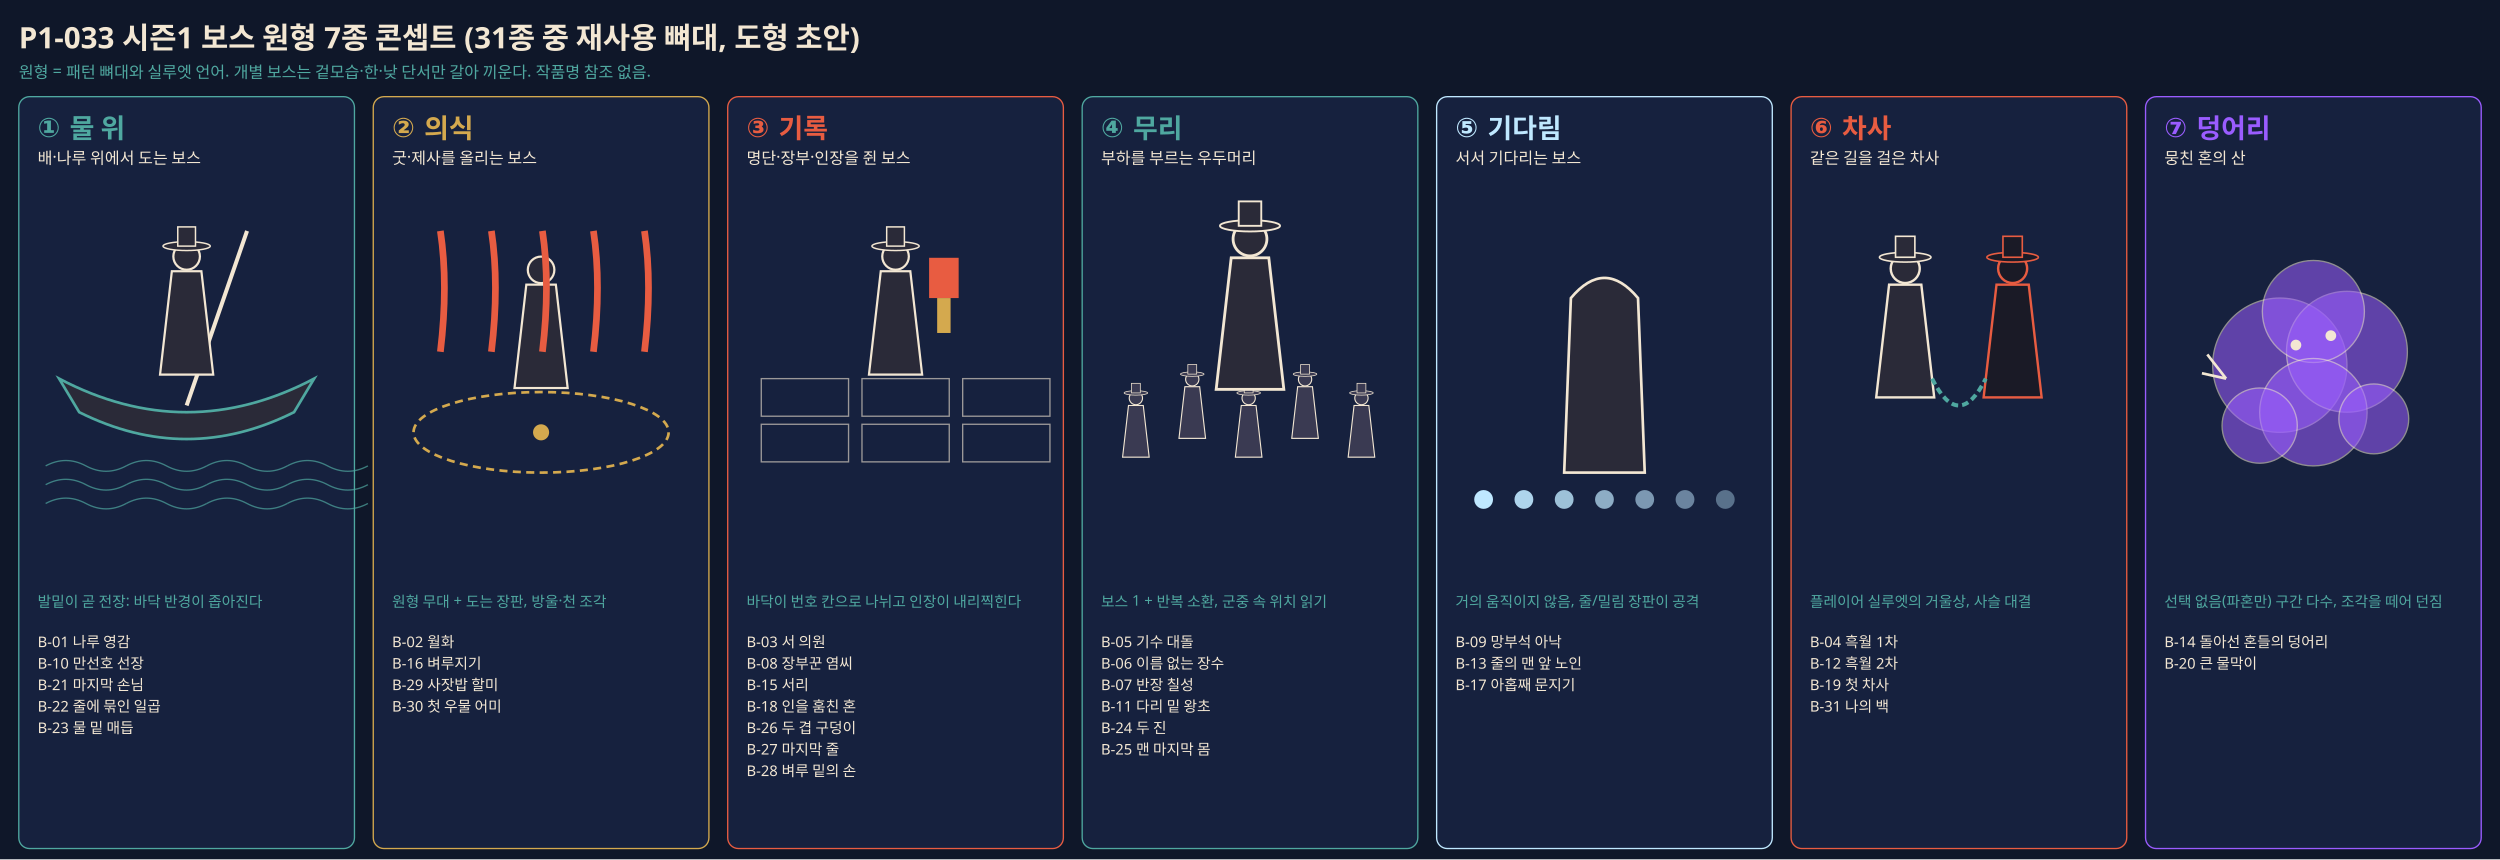
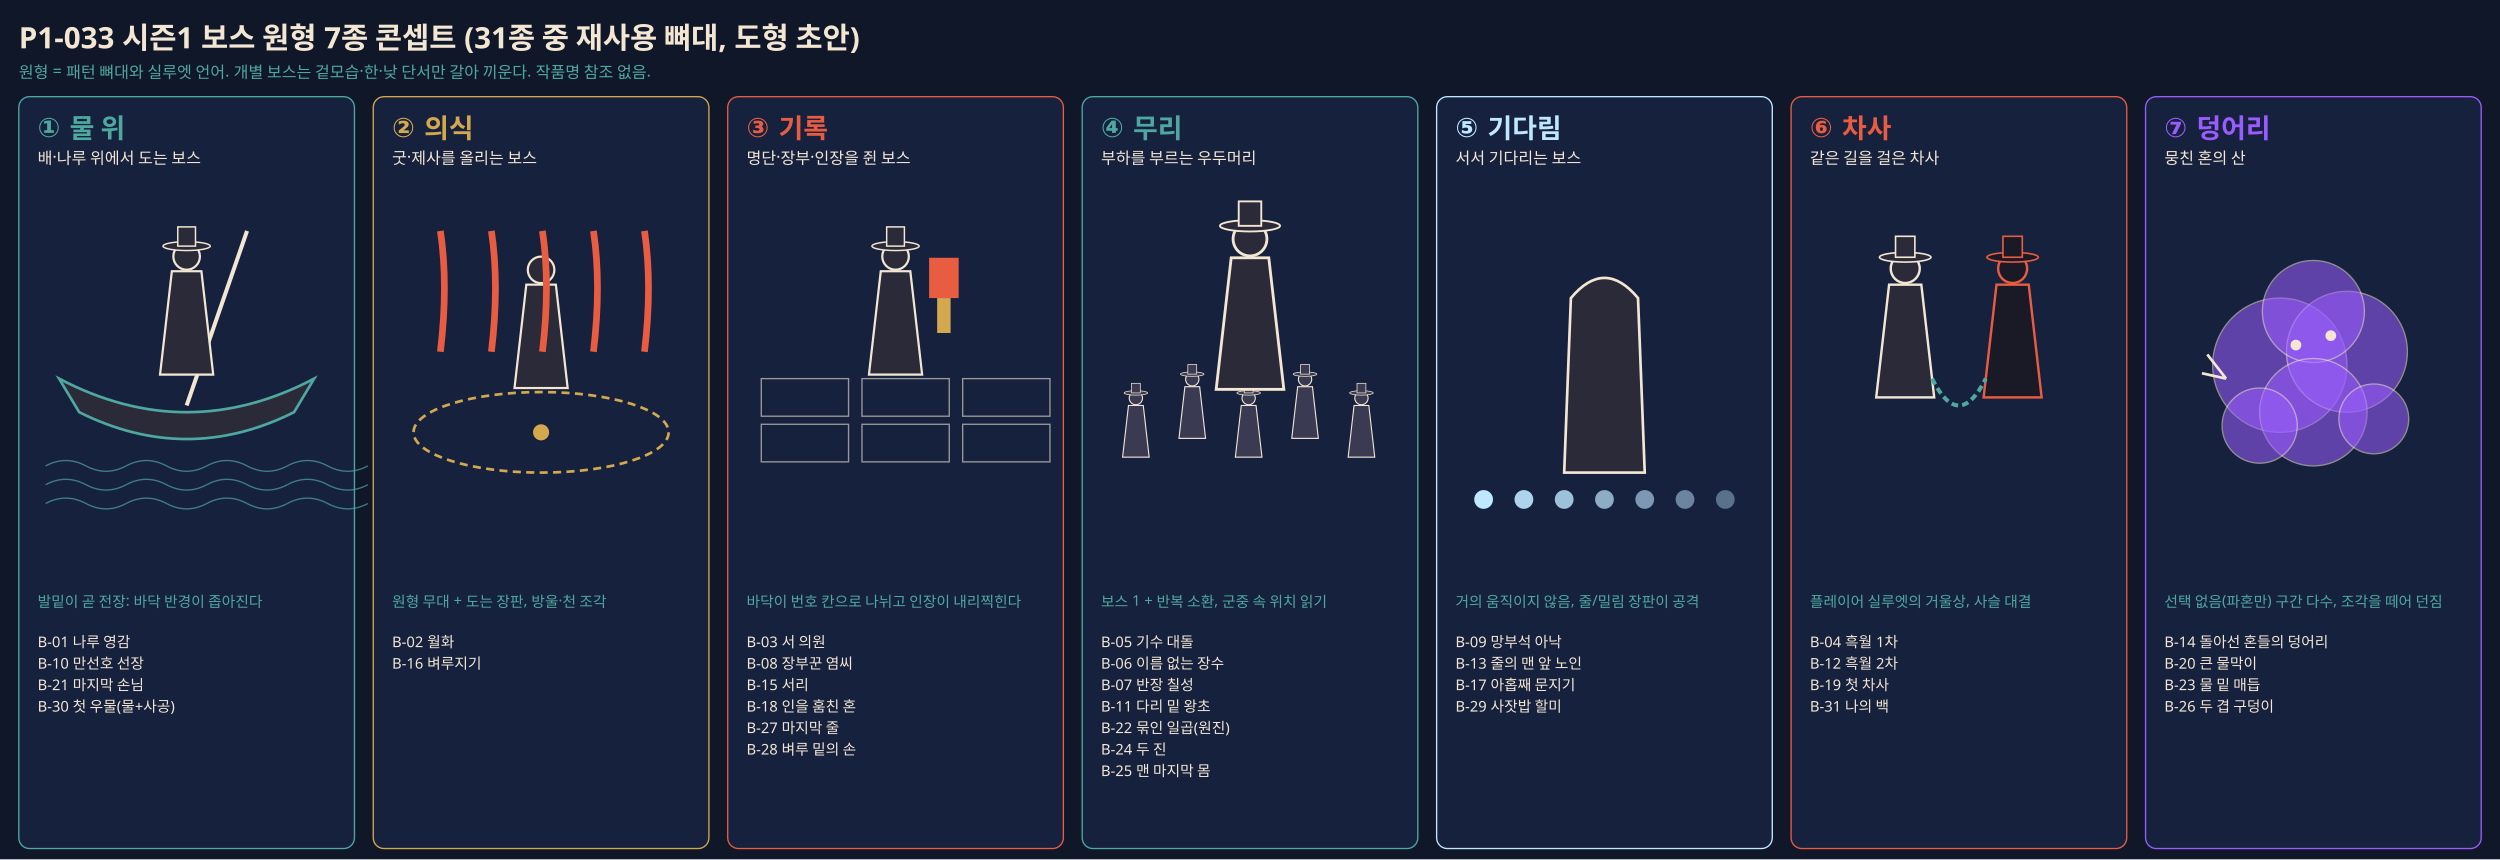
<svg xmlns="http://www.w3.org/2000/svg" viewBox="0 0 1862 640" width="1862" height="640" font-family="sans-serif">
  <rect width="100%" height="100%" fill="#0F1729" />
  <text x="14" y="36" fill="#F3E7D3" font-size="22" font-weight="bold">P1-033 시즌1 보스 원형 7종 콘셉트 (31종 중 재사용 뼈대, 도형 초안)</text>
  <text x="14" y="58" fill="#4FA8A0" font-size="12">원형 = 패턴 뼈대와 실루엣 언어. 개별 보스는 겉모습·한·낮 단서만 갈아 끼운다. 작품명 참조 없음.</text>
  <g transform="translate(14,72)">
    <rect width="250" height="560" rx="8" fill="#16213E" stroke="#4FA8A0" />
    <text x="14" y="30" fill="#4FA8A0" font-size="20" font-weight="bold">① 물 위</text>
    <text x="14" y="50" fill="#F3E7D3" font-size="12">배·나루 위에서 도는 보스</text>
    <g transform="translate(0,60)">
      <path d="M30 150 Q125 200 220 150 L205 175 Q125 215 45 175 Z" fill="#2A2A38" stroke="#4FA8A0" stroke-width="2" />
      <line x1="170" y1="40" x2="125" y2="170" stroke="#F3E7D3" stroke-width="3" />
      <g transform="translate(125,70) scale(1.1)">
        <path d="M-18 70 L-10 0 L10 0 L18 70 Z" fill="#2A2A38" stroke="#F3E7D3" stroke-width="1.5" />
        <circle cx="0" cy="-10" r="9" fill="#2A2A38" stroke="#F3E7D3" stroke-width="1.5" />
        <ellipse cx="0" cy="-17" rx="16" ry="3" fill="#2A2A38" stroke="#F3E7D3" />
        <rect x="-6" y="-30" width="12" height="13" fill="#2A2A38" stroke="#F3E7D3" />
      </g>
      <path d="M20 215 q15 -8 30 0 t30 0" stroke="#4FA8A0" fill="none" opacity=".7" />
      <path d="M20 229 q15 -8 30 0 t30 0" stroke="#4FA8A0" fill="none" opacity=".7" />
      <path d="M20 243 q15 -8 30 0 t30 0" stroke="#4FA8A0" fill="none" opacity=".7" />
      <path d="M80 215 q15 -8 30 0 t30 0" stroke="#4FA8A0" fill="none" opacity=".7" />
      <path d="M80 229 q15 -8 30 0 t30 0" stroke="#4FA8A0" fill="none" opacity=".7" />
      <path d="M80 243 q15 -8 30 0 t30 0" stroke="#4FA8A0" fill="none" opacity=".7" />
      <path d="M140 215 q15 -8 30 0 t30 0" stroke="#4FA8A0" fill="none" opacity=".7" />
      <path d="M140 229 q15 -8 30 0 t30 0" stroke="#4FA8A0" fill="none" opacity=".7" />
      <path d="M140 243 q15 -8 30 0 t30 0" stroke="#4FA8A0" fill="none" opacity=".7" />
      <path d="M200 215 q15 -8 30 0 t30 0" stroke="#4FA8A0" fill="none" opacity=".7" />
      <path d="M200 229 q15 -8 30 0 t30 0" stroke="#4FA8A0" fill="none" opacity=".7" />
      <path d="M200 243 q15 -8 30 0 t30 0" stroke="#4FA8A0" fill="none" opacity=".7" />
    </g>
    <text x="14" y="380" fill="#4FA8A0" font-size="11">발밑이 곧 전장: 바닥 반경이 좁아진다</text>
    <text x="14" y="410" fill="#F3E7D3" font-size="11">B-01 나루 영감</text>
    <text x="14" y="426" fill="#F3E7D3" font-size="11">B-10 만선호 선장</text>
    <text x="14" y="442" fill="#F3E7D3" font-size="11">B-21 마지막 손님</text>
-     <text x="14" y="458" fill="#F3E7D3" font-size="11">B-22 줄에 묶인 일곱</text>
-     <text x="14" y="474" fill="#F3E7D3" font-size="11">B-23 물 밑 매듭</text>
+     <text x="14" y="458" fill="#F3E7D3" font-size="11">B-30 첫 우물(물+사공)</text>
  </g>
  <g transform="translate(278,72)">
    <rect width="250" height="560" rx="8" fill="#16213E" stroke="#D4A94E" />
    <text x="14" y="30" fill="#D4A94E" font-size="20" font-weight="bold">② 의식</text>
    <text x="14" y="50" fill="#F3E7D3" font-size="12">굿·제사를 올리는 보스</text>
    <g transform="translate(0,60)">
      <ellipse cx="125" cy="190" rx="95" ry="30" fill="none" stroke="#D4A94E" stroke-width="2" stroke-dasharray="6 4" />
      <g transform="translate(125,80) scale(1.1)">
        <path d="M-18 70 L-10 0 L10 0 L18 70 Z" fill="#2A2A38" stroke="#F3E7D3" stroke-width="1.5" />
        <circle cx="0" cy="-10" r="9" fill="#2A2A38" stroke="#F3E7D3" stroke-width="1.5" />
      </g>
      <path d="M50 40 q6 40 0 90" stroke="#E85C41" stroke-width="5" fill="none" />
      <path d="M88 40 q6 40 0 90" stroke="#E85C41" stroke-width="5" fill="none" />
      <path d="M126 40 q6 40 0 90" stroke="#E85C41" stroke-width="5" fill="none" />
      <path d="M164 40 q6 40 0 90" stroke="#E85C41" stroke-width="5" fill="none" />
      <path d="M202 40 q6 40 0 90" stroke="#E85C41" stroke-width="5" fill="none" />
      <circle cx="125" cy="190" r="6" fill="#D4A94E" />
    </g>
    <text x="14" y="380" fill="#4FA8A0" font-size="11">원형 무대 + 도는 장판, 방울·천 조각</text>
    <text x="14" y="410" fill="#F3E7D3" font-size="11">B-02 월화</text>
    <text x="14" y="426" fill="#F3E7D3" font-size="11">B-16 벼루지기</text>
-     <text x="14" y="442" fill="#F3E7D3" font-size="11">B-29 사잣밥 할미</text>
-     <text x="14" y="458" fill="#F3E7D3" font-size="11">B-30 첫 우물 어미</text>
  </g>
  <g transform="translate(542,72)">
    <rect width="250" height="560" rx="8" fill="#16213E" stroke="#E85C41" />
    <text x="14" y="30" fill="#E85C41" font-size="20" font-weight="bold">③ 기록</text>
    <text x="14" y="50" fill="#F3E7D3" font-size="12">명단·장부·인장을 쥔 보스</text>
    <g transform="translate(0,60)">
      <rect x="25" y="150" width="65" height="28" fill="none" stroke="#F3E7D3" opacity=".6" />
      <rect x="25" y="184" width="65" height="28" fill="none" stroke="#F3E7D3" opacity=".6" />
      <rect x="100" y="150" width="65" height="28" fill="none" stroke="#F3E7D3" opacity=".6" />
      <rect x="100" y="184" width="65" height="28" fill="none" stroke="#F3E7D3" opacity=".6" />
      <rect x="175" y="150" width="65" height="28" fill="none" stroke="#F3E7D3" opacity=".6" />
      <rect x="175" y="184" width="65" height="28" fill="none" stroke="#F3E7D3" opacity=".6" />
      <g transform="translate(125,70) scale(1.1)">
        <path d="M-18 70 L-10 0 L10 0 L18 70 Z" fill="#2A2A38" stroke="#F3E7D3" stroke-width="1.5" />
        <circle cx="0" cy="-10" r="9" fill="#2A2A38" stroke="#F3E7D3" stroke-width="1.5" />
        <ellipse cx="0" cy="-17" rx="16" ry="3" fill="#2A2A38" stroke="#F3E7D3" />
        <rect x="-6" y="-30" width="12" height="13" fill="#2A2A38" stroke="#F3E7D3" />
      </g>
      <rect x="150" y="60" width="22" height="30" fill="#E85C41" />
      <rect x="156" y="90" width="10" height="26" fill="#D4A94E" />
    </g>
    <text x="14" y="380" fill="#4FA8A0" font-size="11">바닥이 번호 칸으로 나뉘고 인장이 내리찍힌다</text>
    <text x="14" y="410" fill="#F3E7D3" font-size="11">B-03 서 의원</text>
    <text x="14" y="426" fill="#F3E7D3" font-size="11">B-08 장부꾼 염씨</text>
    <text x="14" y="442" fill="#F3E7D3" font-size="11">B-15 서리</text>
    <text x="14" y="458" fill="#F3E7D3" font-size="11">B-18 인을 훔친 혼</text>
-     <text x="14" y="474" fill="#F3E7D3" font-size="11">B-26 두 겹 구덩이</text>
-     <text x="14" y="490" fill="#F3E7D3" font-size="11">B-27 마지막 줄</text>
-     <text x="14" y="506" fill="#F3E7D3" font-size="11">B-28 벼루 밑의 손</text>
+     <text x="14" y="474" fill="#F3E7D3" font-size="11">B-27 마지막 줄</text>
+     <text x="14" y="490" fill="#F3E7D3" font-size="11">B-28 벼루 밑의 손</text>
  </g>
  <g transform="translate(806,72)">
    <rect width="250" height="560" rx="8" fill="#16213E" stroke="#4FA8A0" />
    <text x="14" y="30" fill="#4FA8A0" font-size="20" font-weight="bold">④ 무리</text>
    <text x="14" y="50" fill="#F3E7D3" font-size="12">부하를 부르는 우두머리</text>
    <g transform="translate(0,60)">
      <g transform="translate(40,170) scale(0.55)">
        <path d="M-18 70 L-10 0 L10 0 L18 70 Z" fill="#3A3A52" stroke="#F3E7D3" stroke-width="1.5" />
        <circle cx="0" cy="-10" r="9" fill="#3A3A52" stroke="#F3E7D3" stroke-width="1.5" />
        <ellipse cx="0" cy="-17" rx="16" ry="3" fill="#3A3A52" stroke="#F3E7D3" />
        <rect x="-6" y="-30" width="12" height="13" fill="#3A3A52" stroke="#F3E7D3" />
      </g>
      <g transform="translate(82,156) scale(0.55)">
        <path d="M-18 70 L-10 0 L10 0 L18 70 Z" fill="#3A3A52" stroke="#F3E7D3" stroke-width="1.5" />
        <circle cx="0" cy="-10" r="9" fill="#3A3A52" stroke="#F3E7D3" stroke-width="1.5" />
        <ellipse cx="0" cy="-17" rx="16" ry="3" fill="#3A3A52" stroke="#F3E7D3" />
        <rect x="-6" y="-30" width="12" height="13" fill="#3A3A52" stroke="#F3E7D3" />
      </g>
      <g transform="translate(124,170) scale(0.55)">
        <path d="M-18 70 L-10 0 L10 0 L18 70 Z" fill="#3A3A52" stroke="#F3E7D3" stroke-width="1.5" />
        <circle cx="0" cy="-10" r="9" fill="#3A3A52" stroke="#F3E7D3" stroke-width="1.5" />
        <ellipse cx="0" cy="-17" rx="16" ry="3" fill="#3A3A52" stroke="#F3E7D3" />
        <rect x="-6" y="-30" width="12" height="13" fill="#3A3A52" stroke="#F3E7D3" />
      </g>
      <g transform="translate(166,156) scale(0.55)">
        <path d="M-18 70 L-10 0 L10 0 L18 70 Z" fill="#3A3A52" stroke="#F3E7D3" stroke-width="1.5" />
        <circle cx="0" cy="-10" r="9" fill="#3A3A52" stroke="#F3E7D3" stroke-width="1.5" />
        <ellipse cx="0" cy="-17" rx="16" ry="3" fill="#3A3A52" stroke="#F3E7D3" />
        <rect x="-6" y="-30" width="12" height="13" fill="#3A3A52" stroke="#F3E7D3" />
      </g>
      <g transform="translate(208,170) scale(0.55)">
        <path d="M-18 70 L-10 0 L10 0 L18 70 Z" fill="#3A3A52" stroke="#F3E7D3" stroke-width="1.5" />
        <circle cx="0" cy="-10" r="9" fill="#3A3A52" stroke="#F3E7D3" stroke-width="1.5" />
        <ellipse cx="0" cy="-17" rx="16" ry="3" fill="#3A3A52" stroke="#F3E7D3" />
        <rect x="-6" y="-30" width="12" height="13" fill="#3A3A52" stroke="#F3E7D3" />
      </g>
      <g transform="translate(125,60) scale(1.4)">
        <path d="M-18 70 L-10 0 L10 0 L18 70 Z" fill="#2A2A38" stroke="#F3E7D3" stroke-width="1.5" />
        <circle cx="0" cy="-10" r="9" fill="#2A2A38" stroke="#F3E7D3" stroke-width="1.5" />
        <ellipse cx="0" cy="-17" rx="16" ry="3" fill="#2A2A38" stroke="#F3E7D3" />
        <rect x="-6" y="-30" width="12" height="13" fill="#2A2A38" stroke="#F3E7D3" />
      </g>
    </g>
    <text x="14" y="380" fill="#4FA8A0" font-size="11">보스 1 + 반복 소환, 군중 속 위치 읽기</text>
    <text x="14" y="410" fill="#F3E7D3" font-size="11">B-05 기수 대돌</text>
    <text x="14" y="426" fill="#F3E7D3" font-size="11">B-06 이름 없는 장수</text>
    <text x="14" y="442" fill="#F3E7D3" font-size="11">B-07 반장 칠성</text>
    <text x="14" y="458" fill="#F3E7D3" font-size="11">B-11 다리 밑 왕초</text>
-     <text x="14" y="474" fill="#F3E7D3" font-size="11">B-24 두 진</text>
-     <text x="14" y="490" fill="#F3E7D3" font-size="11">B-25 맨 마지막 몸</text>
+     <text x="14" y="474" fill="#F3E7D3" font-size="11">B-22 묶인 일곱(원진)</text>
+     <text x="14" y="490" fill="#F3E7D3" font-size="11">B-24 두 진</text>
+     <text x="14" y="506" fill="#F3E7D3" font-size="11">B-25 맨 마지막 몸</text>
  </g>
  <g transform="translate(1070,72)">
    <rect width="250" height="560" rx="8" fill="#16213E" stroke="#BFE8FF" />
    <text x="14" y="30" fill="#BFE8FF" font-size="20" font-weight="bold">⑤ 기다림</text>
    <text x="14" y="50" fill="#F3E7D3" font-size="12">서서 기다리는 보스</text>
    <g transform="translate(0,60)">
      <path d="M95 220 L100 90 Q125 60 150 90 L155 220 Z" fill="#2A2A38" stroke="#F3E7D3" stroke-width="2" />
      <circle cx="35" cy="240" r="7" fill="#BFE8FF" opacity="1.0" />
      <circle cx="65" cy="240" r="7" fill="#BFE8FF" opacity="0.9" />
      <circle cx="95" cy="240" r="7" fill="#BFE8FF" opacity="0.8" />
      <circle cx="125" cy="240" r="7" fill="#BFE8FF" opacity="0.7" />
      <circle cx="155" cy="240" r="7" fill="#BFE8FF" opacity="0.6" />
      <circle cx="185" cy="240" r="7" fill="#BFE8FF" opacity="0.5" />
      <circle cx="215" cy="240" r="7" fill="#BFE8FF" opacity="0.4" />
    </g>
    <text x="14" y="380" fill="#4FA8A0" font-size="11">거의 움직이지 않음, 줄/밀림 장판이 공격</text>
    <text x="14" y="410" fill="#F3E7D3" font-size="11">B-09 망부석 아낙</text>
    <text x="14" y="426" fill="#F3E7D3" font-size="11">B-13 줄의 맨 앞 노인</text>
    <text x="14" y="442" fill="#F3E7D3" font-size="11">B-17 아홉째 문지기</text>
+     <text x="14" y="458" fill="#F3E7D3" font-size="11">B-29 사잣밥 할미</text>
  </g>
  <g transform="translate(1334,72)">
    <rect width="250" height="560" rx="8" fill="#16213E" stroke="#E85C41" />
    <text x="14" y="30" fill="#E85C41" font-size="20" font-weight="bold">⑥ 차사</text>
    <text x="14" y="50" fill="#F3E7D3" font-size="12">같은 길을 걸은 차사</text>
    <g transform="translate(0,60)">
      <g transform="translate(85,80) scale(1.2)">
        <path d="M-18 70 L-10 0 L10 0 L18 70 Z" fill="#2A2A38" stroke="#F3E7D3" stroke-width="1.5" />
        <circle cx="0" cy="-10" r="9" fill="#2A2A38" stroke="#F3E7D3" stroke-width="1.5" />
        <ellipse cx="0" cy="-17" rx="16" ry="3" fill="#2A2A38" stroke="#F3E7D3" />
        <rect x="-6" y="-30" width="12" height="13" fill="#2A2A38" stroke="#F3E7D3" />
      </g>
      <g transform="translate(165,80) scale(1.2)">
        <path d="M-18 70 L-10 0 L10 0 L18 70 Z" fill="#1A1A26" stroke="#E85C41" stroke-width="1.5" />
        <circle cx="0" cy="-10" r="9" fill="#1A1A26" stroke="#E85C41" stroke-width="1.5" />
        <ellipse cx="0" cy="-17" rx="16" ry="3" fill="#1A1A26" stroke="#E85C41" />
        <rect x="-6" y="-30" width="12" height="13" fill="#1A1A26" stroke="#E85C41" />
      </g>
      <path d="M105 150 Q125 190 145 150" stroke="#4FA8A0" stroke-width="3" fill="none" stroke-dasharray="5 3" />
    </g>
    <text x="14" y="380" fill="#4FA8A0" font-size="11">플레이어 실루엣의 거울상, 사슬 대결</text>
    <text x="14" y="410" fill="#F3E7D3" font-size="11">B-04 흑월 1차</text>
    <text x="14" y="426" fill="#F3E7D3" font-size="11">B-12 흑월 2차</text>
    <text x="14" y="442" fill="#F3E7D3" font-size="11">B-19 첫 차사</text>
    <text x="14" y="458" fill="#F3E7D3" font-size="11">B-31 나의 백</text>
  </g>
  <g transform="translate(1598,72)">
    <rect width="250" height="560" rx="8" fill="#16213E" stroke="#9A5CFF" />
    <text x="14" y="30" fill="#9A5CFF" font-size="20" font-weight="bold">⑦ 덩어리</text>
    <text x="14" y="50" fill="#F3E7D3" font-size="12">뭉친 혼의 산</text>
    <g transform="translate(0,60)">
      <circle cx="100" cy="140" r="50" fill="#9A5CFF" opacity=".55" stroke="#F3E7D3" stroke-width="1" />
      <circle cx="150" cy="130" r="45" fill="#9A5CFF" opacity=".55" stroke="#F3E7D3" stroke-width="1" />
      <circle cx="125" cy="100" r="38" fill="#9A5CFF" opacity=".55" stroke="#F3E7D3" stroke-width="1" />
      <circle cx="125" cy="175" r="40" fill="#9A5CFF" opacity=".55" stroke="#F3E7D3" stroke-width="1" />
      <circle cx="85" cy="185" r="28" fill="#9A5CFF" opacity=".55" stroke="#F3E7D3" stroke-width="1" />
      <circle cx="170" cy="180" r="26" fill="#9A5CFF" opacity=".55" stroke="#F3E7D3" stroke-width="1" />
      <circle cx="112" cy="125" r="4" fill="#F3E7D3" />
      <circle cx="138" cy="118" r="4" fill="#F3E7D3" />
      <path d="M60 150 l-14 -18 m14 18 l-18 -4" stroke="#F3E7D3" stroke-width="2" />
    </g>
    <text x="14" y="380" fill="#4FA8A0" font-size="11">선택 없음(파혼만) 구간 다수, 조각을 떼어 던짐</text>
    <text x="14" y="410" fill="#F3E7D3" font-size="11">B-14 돌아선 혼들의 덩어리</text>
    <text x="14" y="426" fill="#F3E7D3" font-size="11">B-20 큰 물막이</text>
+     <text x="14" y="442" fill="#F3E7D3" font-size="11">B-23 물 밑 매듭</text>
+     <text x="14" y="458" fill="#F3E7D3" font-size="11">B-26 두 겹 구덩이</text>
  </g>
</svg>
